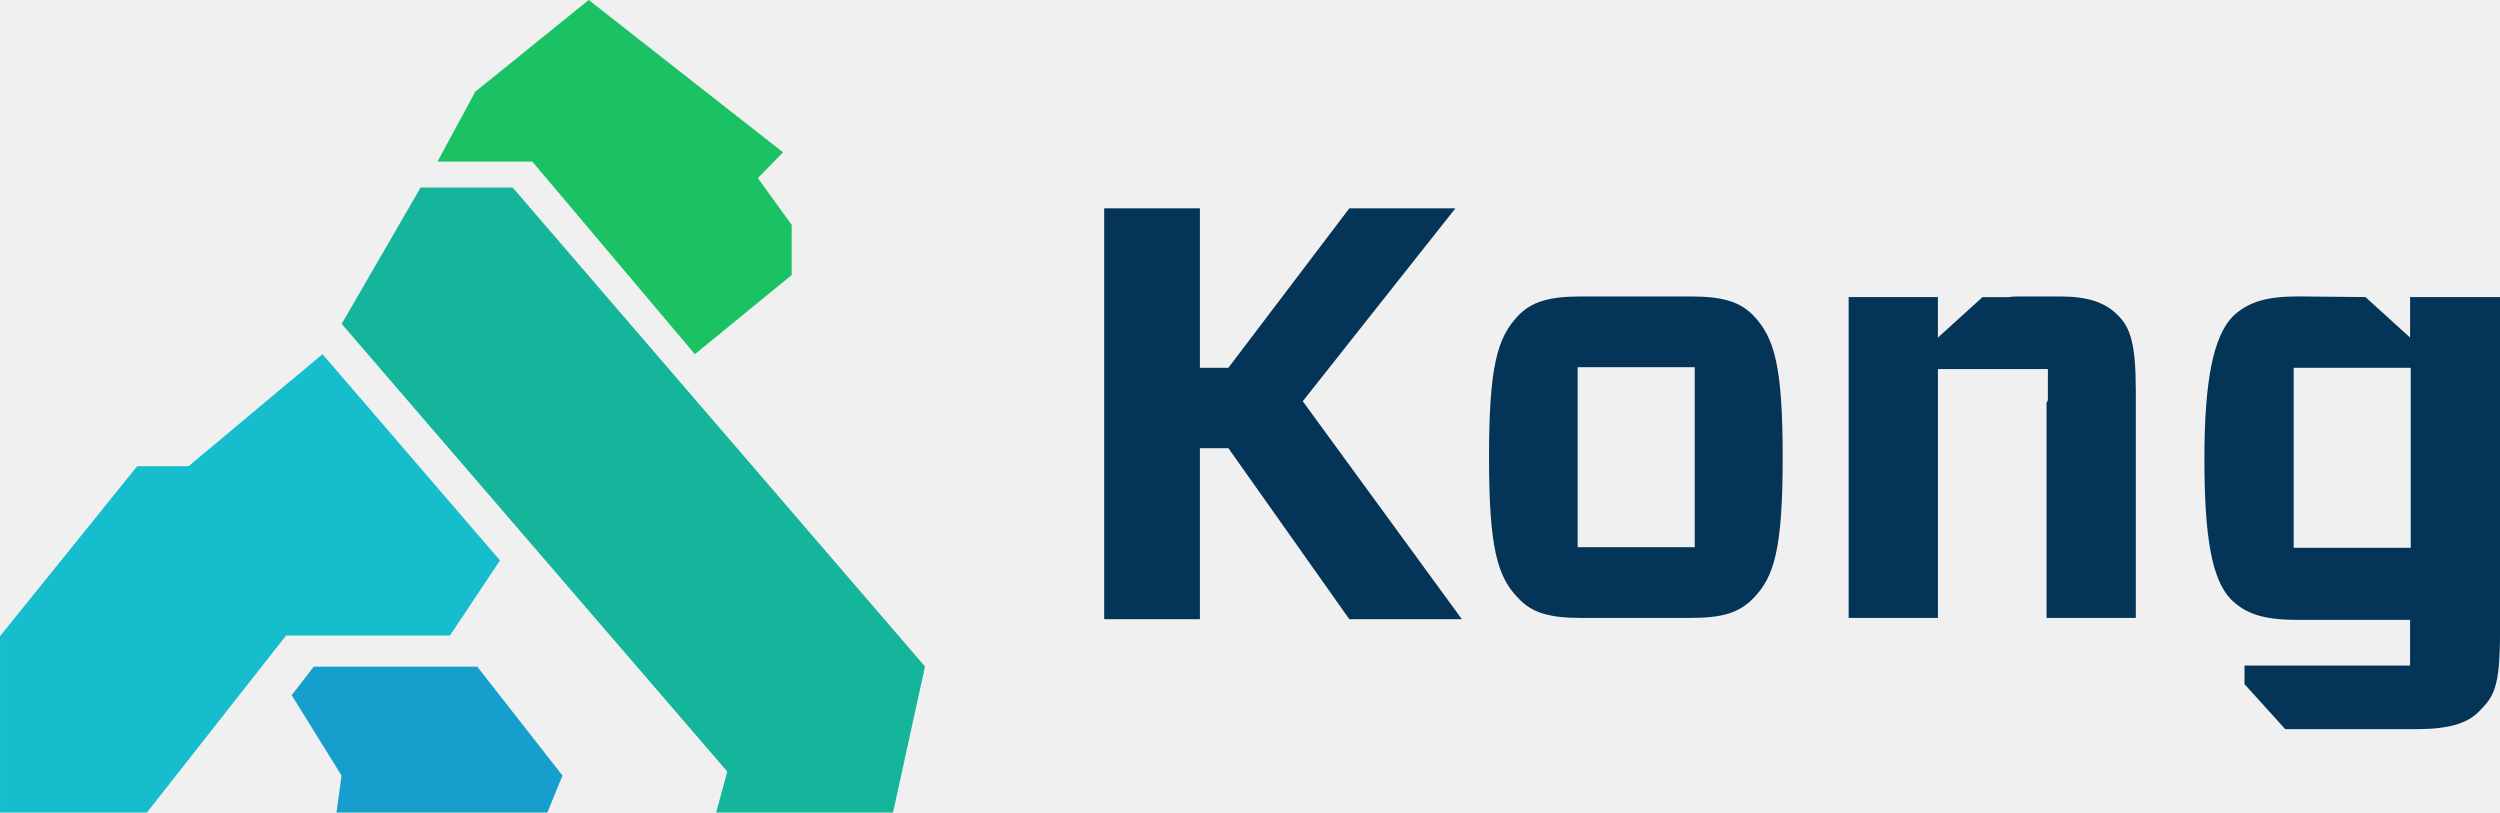
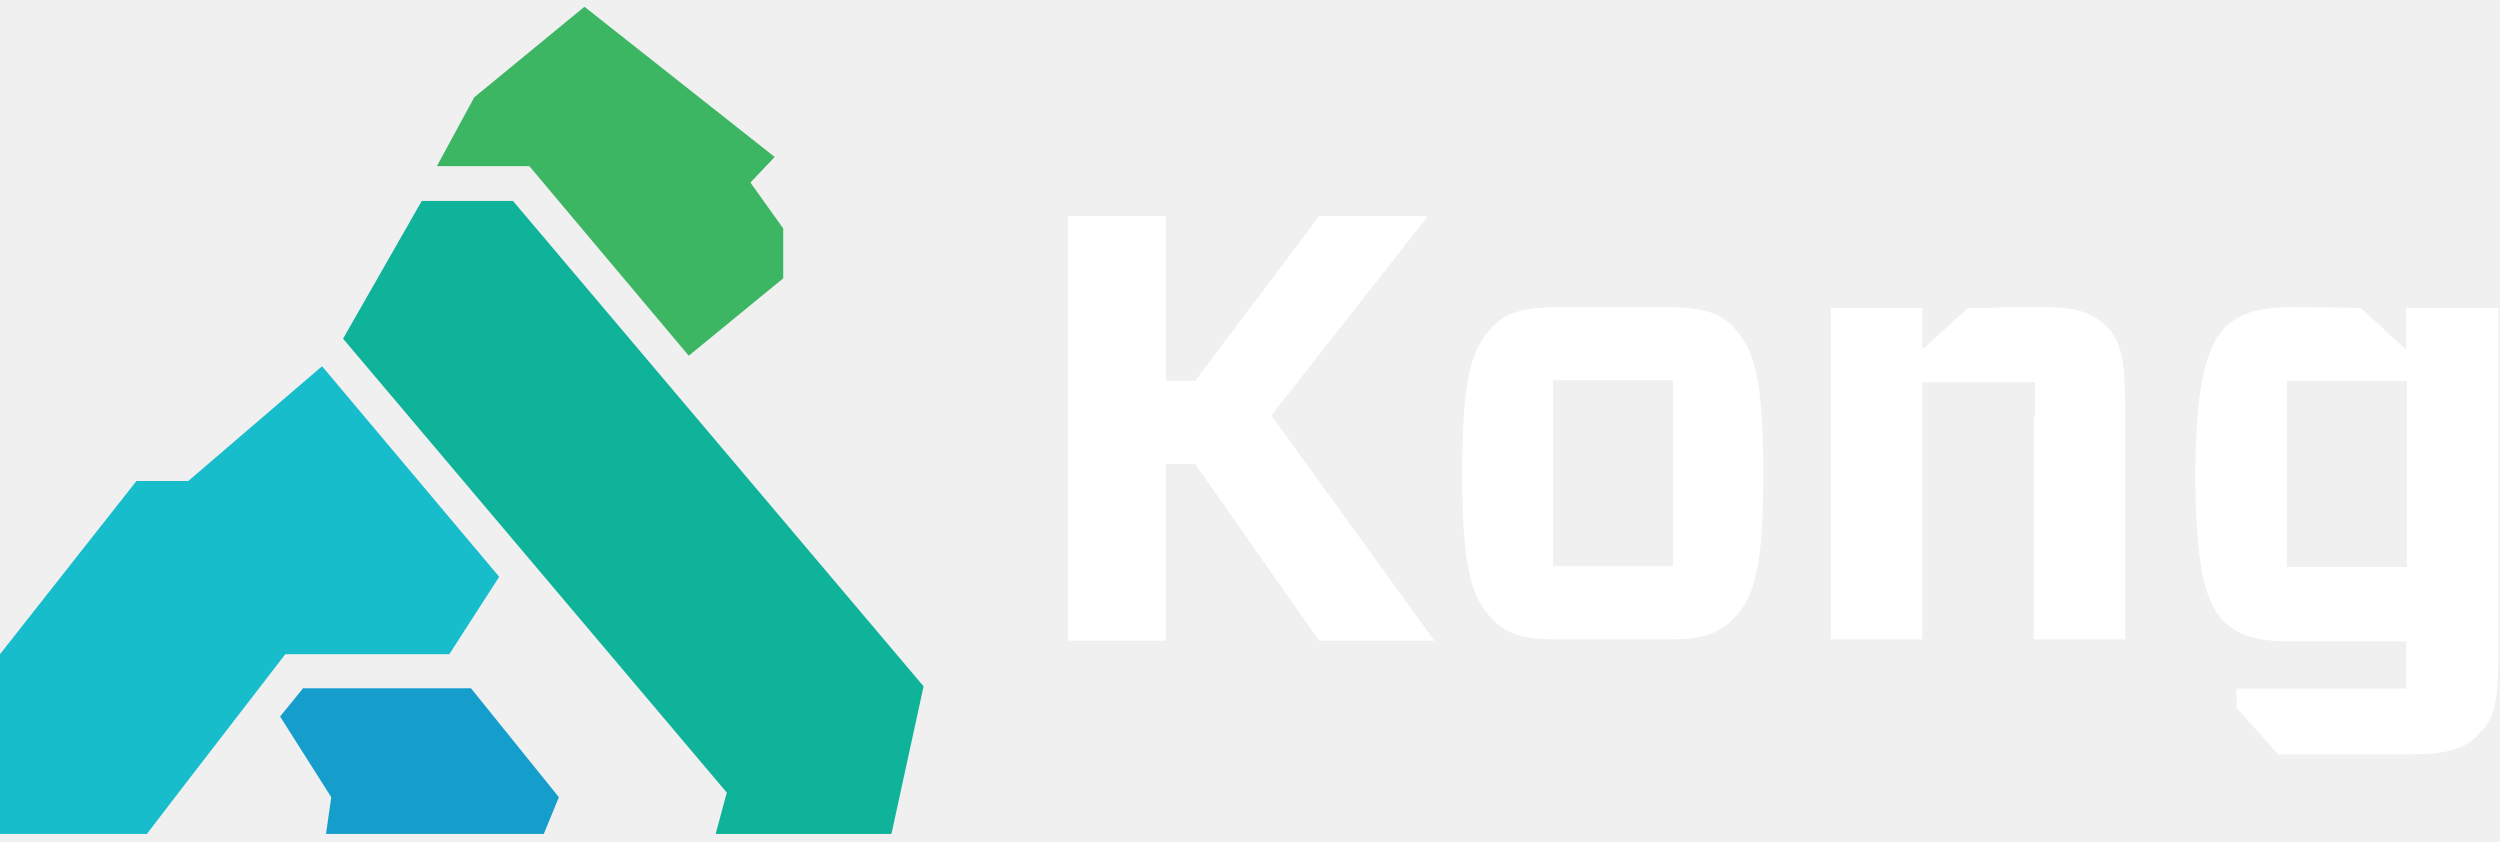
- <svg xmlns="http://www.w3.org/2000/svg" height="39" viewBox="0 0 120 39" width="120">
-   <g fill="none" fill-rule="evenodd">
-     <path d="m110.096 26.296h5.62v-8.642h-5.62zm5.589-12.037h4.316v16.049c0 2.654-.279 3.117-.994 3.827-.559.586-1.459.864-3.012.864h-6.303l-1.956-2.16v-.895h7.948v-2.191h-5.433c-1.646 0-2.484-.309-3.167-.988-.9-.926-1.273-2.932-1.273-6.728s.435-5.895 1.366-6.852c.714-.679 1.583-.957 3.136-.957l3.229.031 2.142 1.944zm-50.918-4.259h5.092l-7.327 9.259 7.638 10.463h-5.402l-5.806-8.21h-1.366v8.21h-4.595v-19.722h4.595v7.654h1.366zm33.531 9.136v-1.42h-1.552c-.031 0-.031 0-.062 0h-1.211c-.031 0-.031 0-.062 0h-2.391v1.42 10.525h-4.285v-15.401h2.825 1.459v.278 1.667l2.142-1.944h1.242c.186-.031.404-.031.621-.031h1.863c1.304 0 2.142.278 2.732.864.652.617.9 1.42.9 3.704v10.864h-4.285v-10.34c.062-.062.062-.123.062-.185zm-22.571 7.13h5.62v-8.642h-5.62zm.186 3.395c-1.552 0-2.391-.247-3.043-.957-.994-1.019-1.397-2.407-1.397-6.759 0-4.383.404-5.741 1.397-6.79.652-.679 1.49-.926 3.043-.926h5.216c1.552 0 2.391.247 3.043.926.994 1.049 1.397 2.407 1.397 6.79 0 4.383-.404 5.741-1.397 6.759-.683.71-1.49.957-3.043.957z" fill="#043558" />
-     <path d="m14 33.369 1.061-1.369h7.848l4.091 5.227-.727 1.773h-10.121l.242-1.773z" fill="#169fcc" />
-     <path d="m16.4 15.547 3.79-6.547h4.416l19.794 22.992-1.535 7.008h-8.488l.532-1.967z" fill="#14b59a" />
-     <path d="m21 7.756 1.815-3.356 5.444-4.4 9.328 7.313-1.21 1.235 1.624 2.248v2.406l-4.648 3.799-7.8-9.244z" fill="#1bc263" />
-     <path d="m6.585 22.378h2.466l6.429-5.378 8.52 9.9-2.403 3.606h-7.865l-5.43 6.906-1.248 1.589h-7.053v-8.464z" fill="#16bdcc" />
-   </g>
+ <svg xmlns="http://www.w3.org/2000/svg" width="104" height="35" viewBox="0 0 104 35" fill="none">
+   <path fill-rule="evenodd" clip-rule="evenodd" d="M95.135 23.587H100.126V15.847H95.135V23.587ZM100.098 12.806H103.932V27.18C103.932 29.557 103.683 29.972 103.049 30.608C102.553 31.133 101.753 31.382 100.374 31.382H94.776L93.039 29.447V28.645H100.098V26.683H95.273C93.811 26.683 93.067 26.406 92.46 25.798C91.66 24.969 91.329 23.172 91.329 19.772C91.329 16.372 91.715 14.492 92.543 13.636C93.177 13.027 93.949 12.779 95.328 12.779L98.196 12.806L100.098 14.548V12.806ZM54.873 8.992H59.396L52.888 17.284L59.672 26.655H54.873L49.717 19.302H48.503V26.655H44.422V8.992H48.503V15.847H49.717L54.873 8.992ZM84.656 17.174V15.902H83.277C83.249 15.902 83.249 15.902 83.222 15.902H82.146C82.119 15.902 82.119 15.902 82.091 15.902H79.968V17.174V26.6H76.162V12.806H78.672H79.968V13.055V14.548L81.871 12.806H82.974C83.139 12.779 83.332 12.779 83.525 12.779H85.18C86.338 12.779 87.082 13.027 87.606 13.553C88.186 14.105 88.406 14.824 88.406 16.87V26.6H84.601V17.34C84.656 17.284 84.656 17.229 84.656 17.174ZM64.608 23.559H69.599V15.819H64.608V23.559ZM64.773 26.6C63.395 26.6 62.65 26.379 62.071 25.743C61.188 24.831 60.83 23.587 60.83 19.689C60.83 15.764 61.188 14.548 62.071 13.608C62.65 13 63.395 12.779 64.773 12.779H69.406C70.785 12.779 71.53 13 72.109 13.608C72.991 14.548 73.35 15.764 73.35 19.689C73.35 23.614 72.991 24.831 72.109 25.743C71.502 26.379 70.785 26.6 69.406 26.6H64.773Z" fill="white" />
+   <path fill-rule="evenodd" clip-rule="evenodd" d="M11.652 29.807L12.607 28.633H19.593L23.249 33.163L22.622 34.691H13.562L13.78 33.163L11.652 29.807Z" fill="#159ECB" />
+   <path fill-rule="evenodd" clip-rule="evenodd" d="M14.271 14.089L17.546 8.358H21.339L38.421 28.551L37.084 34.691H29.771L30.235 32.972L14.271 14.089Z" fill="#0EB399" />
+   <path fill-rule="evenodd" clip-rule="evenodd" d="M18.174 6.912L19.729 4.047L24.313 0.281L32.227 6.53L31.217 7.594L32.582 9.505V11.578L28.652 14.798L22.021 6.912H18.174Z" fill="#3DB664" />
+   <path fill-rule="evenodd" clip-rule="evenodd" d="M5.676 20.01H7.832L13.398 15.235L20.766 23.994L18.692 27.214H11.87L7.177 33.299L6.112 34.691H0V27.214L5.676 20.01Z" fill="#17BDCB" />
</svg>
